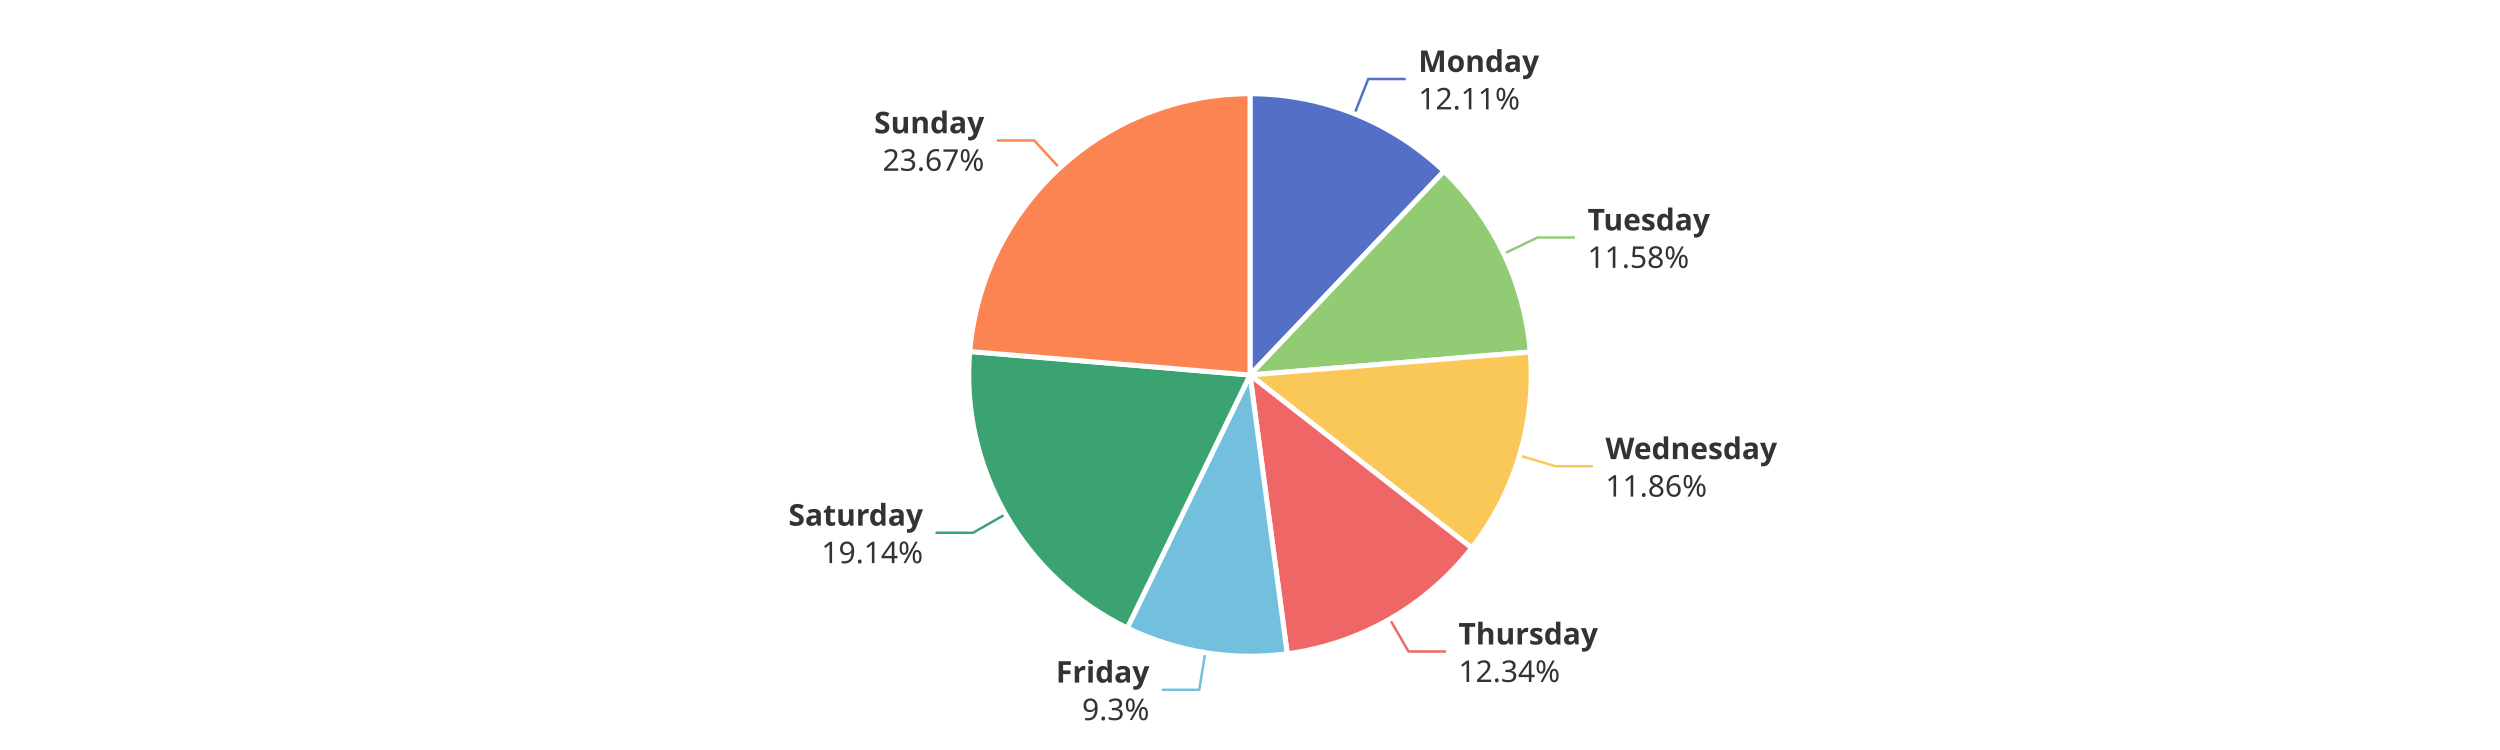
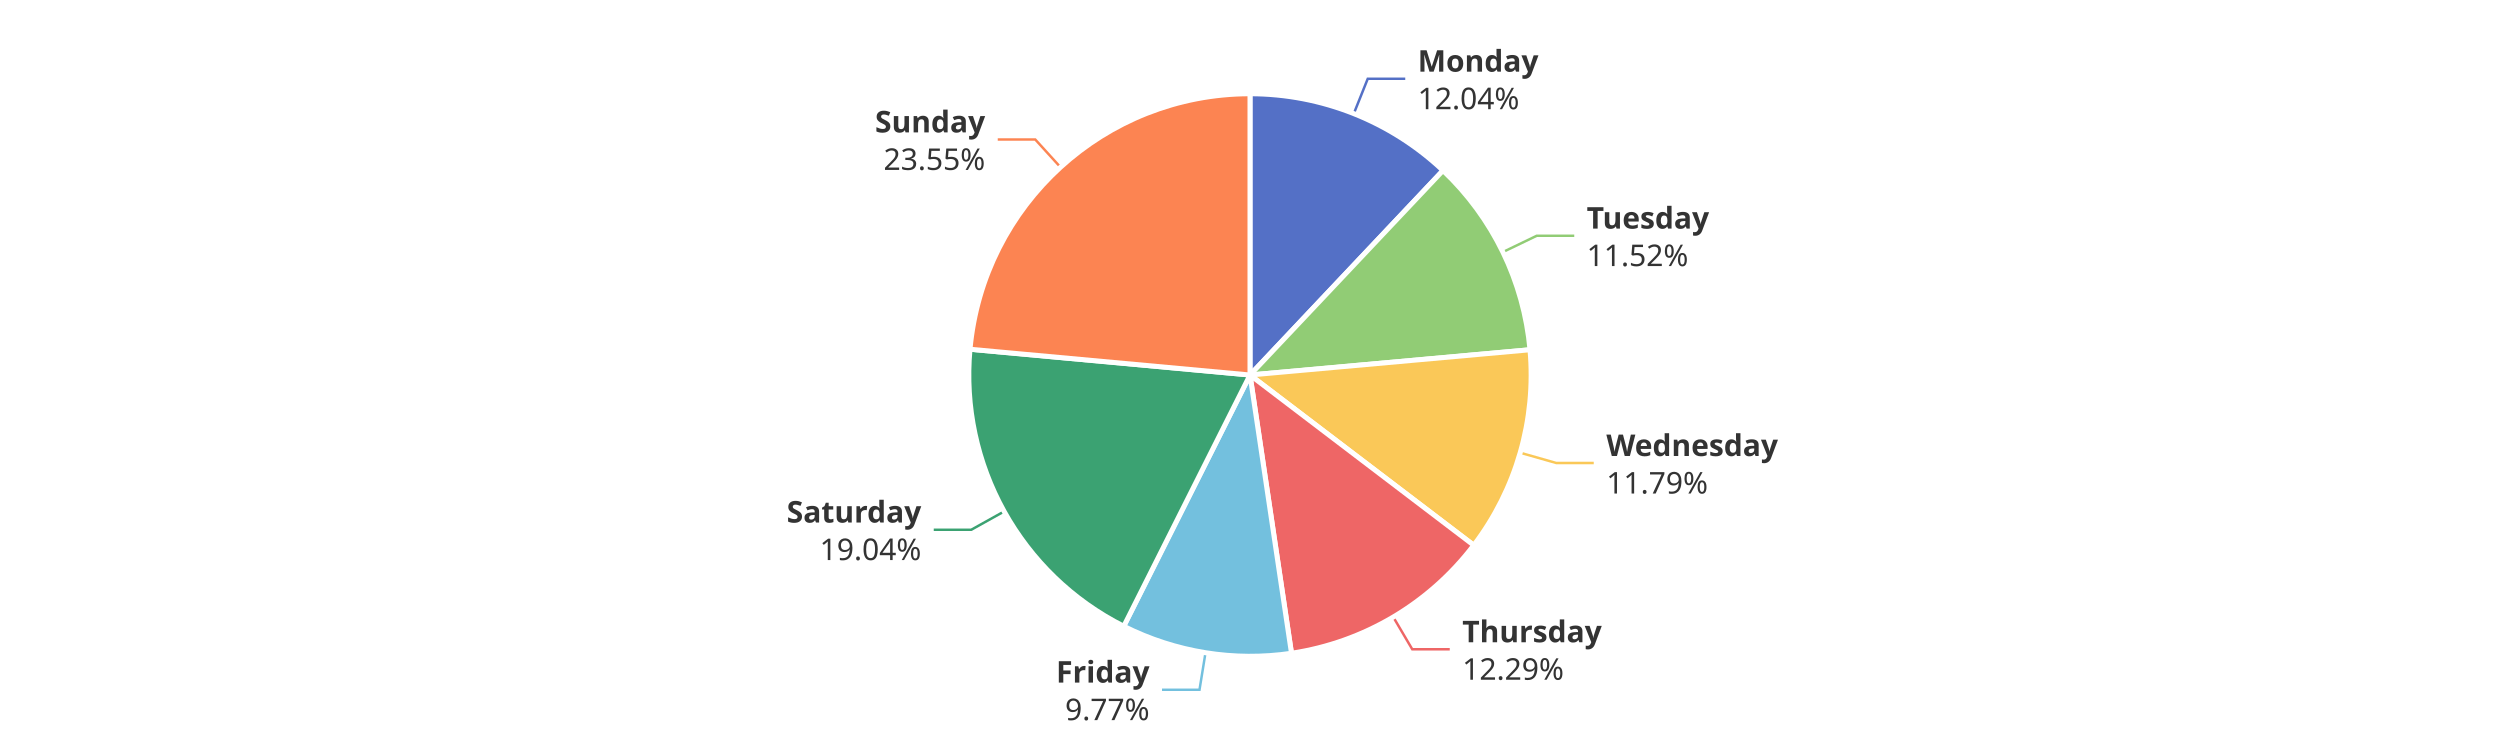
<svg xmlns="http://www.w3.org/2000/svg" width="1000" height="300" version="1.1" baseProfile="full" viewBox="0 0 1000 300">
  <rect width="1000" height="300" x="0" y="0" id="0" fill="#ffffff" />
-   <polyline points="541.8 45.5 547.3 31.6 562.3 31.6" fill="none" stroke="#5470c6" />
-   <polyline points="601.5 101.5 615 95 630 95" fill="none" stroke="#91cc75" />
-   <polyline points="607.8 182.2 622.2 186.5 637.2 186.5" fill="none" stroke="#fac858" />
-   <polyline points="555.9 247.6 563.4 260.6 578.4 260.6" fill="none" stroke="#ee6666" />
-   <polyline points="482.1 261.1 479.7 275.9 464.7 275.9" fill="none" stroke="#73c0de" />
-   <polyline points="402.2 205.7 389.2 213.1 374.2 213.1" fill="none" stroke="#3ba272" />
-   <polyline points="423.8 67.2 413.7 56.2 398.7 56.2" fill="none" stroke="#fc8452" />
-   <path d="M500 37.5A112.5 112.5 0 0 1 577.6 68.5L500 150Z" fill="#5470c6" stroke="#fff" stroke-width="2" stroke-linejoin="round" />
-   <path d="M577.6 68.5A112.5 112.5 0 0 1 612.1 140.8L500 150Z" fill="#91cc75" stroke="#fff" stroke-width="2" stroke-linejoin="round" />
-   <path d="M612.1 140.8A112.5 112.5 0 0 1 588.7 219.2L500 150Z" fill="#fac858" stroke="#fff" stroke-width="2" stroke-linejoin="round" />
-   <path d="M588.7 219.2A112.5 112.5 0 0 1 514.9 261.5L500 150Z" fill="#ee6666" stroke="#fff" stroke-width="2" stroke-linejoin="round" />
-   <path d="M514.9 261.5A112.5 112.5 0 0 1 450.9 251.2L500 150Z" fill="#73c0de" stroke="#fff" stroke-width="2" stroke-linejoin="round" />
-   <path d="M450.9 251.2A112.5 112.5 0 0 1 387.9 140.6L500 150Z" fill="#3ba272" stroke="#fff" stroke-width="2" stroke-linejoin="round" />
-   <path d="M387.9 140.6A112.5 112.5 0 0 1 500 37.5L500 150Z" fill="#fc8452" stroke="#fff" stroke-width="2" stroke-linejoin="round" />
-   <path d="M0 -15l42.8 0l0 30l-42.8 0Z" transform="translate(567.3453 31.6164)" fill="none" />
-   <text dominant-baseline="central" text-anchor="start" style="font-size:12px;font-family:sans-serif;font-weight:bold;" y="-7.5" transform="translate(567.3453 31.6164)" fill="#333" stroke="rgb(255,255,255)" stroke-width="2" paint-order="stroke" stroke-miterlimit="2">Monday</text>
-   <text dominant-baseline="central" text-anchor="start" style="font-size:12px;font-family:sans-serif;" y="7.5" transform="translate(567.3453 31.6164)" fill="#333" stroke="rgb(255,255,255)" stroke-width="2" paint-order="stroke" stroke-miterlimit="2">12.11%</text>
-   <path d="M0 -15l46.2 0l0 30l-46.2 0Z" transform="translate(635.0221 94.9894)" fill="none" />
-   <text dominant-baseline="central" text-anchor="start" style="font-size:12px;font-family:sans-serif;font-weight:bold;" y="-7.5" transform="translate(635.0221 94.9894)" fill="#333" stroke="rgb(255,255,255)" stroke-width="2" paint-order="stroke" stroke-miterlimit="2">Tuesday</text>
-   <text dominant-baseline="central" text-anchor="start" style="font-size:12px;font-family:sans-serif;" y="7.5" transform="translate(635.0221 94.9894)" fill="#333" stroke="rgb(255,255,255)" stroke-width="2" paint-order="stroke" stroke-miterlimit="2">11.58%</text>
-   <path d="M0 -15l63.6 0l0 30l-63.6 0Z" transform="translate(642.1658 186.4935)" fill="none" />
-   <text dominant-baseline="central" text-anchor="start" style="font-size:12px;font-family:sans-serif;font-weight:bold;" y="-7.5" transform="translate(642.1658 186.4935)" fill="#333" stroke="rgb(255,255,255)" stroke-width="2" paint-order="stroke" stroke-miterlimit="2">Wednesday</text>
-   <text dominant-baseline="central" text-anchor="start" style="font-size:12px;font-family:sans-serif;" y="7.5" transform="translate(642.1658 186.4935)" fill="#333" stroke="rgb(255,255,255)" stroke-width="2" paint-order="stroke" stroke-miterlimit="2">11.86%</text>
-   <path d="M0 -15l50.2 0l0 30l-50.2 0Z" transform="translate(583.3796 260.6312)" fill="none" />
-   <text dominant-baseline="central" text-anchor="start" style="font-size:12px;font-family:sans-serif;font-weight:bold;" y="-7.5" transform="translate(583.3796 260.6312)" fill="#333" stroke="rgb(255,255,255)" stroke-width="2" paint-order="stroke" stroke-miterlimit="2">Thursday</text>
-   <text dominant-baseline="central" text-anchor="start" style="font-size:12px;font-family:sans-serif;" y="7.5" transform="translate(583.3796 260.6312)" fill="#333" stroke="rgb(255,255,255)" stroke-width="2" paint-order="stroke" stroke-miterlimit="2">12.34%</text>
-   <path d="M-33.4 -15l33.4 0l0 30l-33.4 0Z" transform="translate(459.7382 275.8797)" fill="none" />
-   <text dominant-baseline="central" text-anchor="end" style="font-size:12px;font-family:sans-serif;font-weight:bold;" y="-7.5" transform="translate(459.7382 275.8797)" fill="#333" stroke="rgb(255,255,255)" stroke-width="2" paint-order="stroke" stroke-miterlimit="2">Friday</text>
-   <text dominant-baseline="central" text-anchor="end" style="font-size:12px;font-family:sans-serif;" y="7.5" transform="translate(459.7382 275.8797)" fill="#333" stroke="rgb(255,255,255)" stroke-width="2" paint-order="stroke" stroke-miterlimit="2">9.3%</text>
-   <path d="M-48.2 -15l48.2 0l0 30l-48.2 0Z" transform="translate(369.2098 213.1014)" fill="none" />
-   <text dominant-baseline="central" text-anchor="end" style="font-size:12px;font-family:sans-serif;font-weight:bold;" y="-7.5" transform="translate(369.2098 213.1014)" fill="#333" stroke="rgb(255,255,255)" stroke-width="2" paint-order="stroke" stroke-miterlimit="2">Saturday</text>
-   <text dominant-baseline="central" text-anchor="end" style="font-size:12px;font-family:sans-serif;" y="7.5" transform="translate(369.2098 213.1014)" fill="#333" stroke="rgb(255,255,255)" stroke-width="2" paint-order="stroke" stroke-miterlimit="2">19.14%</text>
-   <path d="M-40.9 -15l40.9 0l0 30l-40.9 0Z" transform="translate(393.6885 56.1567)" fill="none" />
-   <text dominant-baseline="central" text-anchor="end" style="font-size:12px;font-family:sans-serif;font-weight:bold;" y="-7.5" transform="translate(393.6885 56.1567)" fill="#333" stroke="rgb(255,255,255)" stroke-width="2" paint-order="stroke" stroke-miterlimit="2">Sunday</text>
-   <text dominant-baseline="central" text-anchor="end" style="font-size:12px;font-family:sans-serif;" y="7.5" transform="translate(393.6885 56.1567)" fill="#333" stroke="rgb(255,255,255)" stroke-width="2" paint-order="stroke" stroke-miterlimit="2">23.67%</text>
+   <polyline points="541.5 45.5 547.1 31.5 562.1 31.5" fill="none" stroke="#5470c6" />
+   <polyline points="601.2 100.8 614.7 94.3 629.7 94.3" fill="none" stroke="#91cc75" />
+   <polyline points="608.1 181.1 622.5 185.2 637.5 185.2" fill="none" stroke="#fac858" />
+   <polyline points="557.3 246.8 564.9 259.7 579.9 259.7" fill="none" stroke="#ee6666" />
+   <polyline points="482.2 261.1 479.8 275.9 464.8 275.9" fill="none" stroke="#73c0de" />
+   <polyline points="401.6 204.6 388.5 211.9 373.5 211.9" fill="none" stroke="#3ba272" />
+   <polyline points="424.2 66.9 414.1 55.8 399.1 55.8" fill="none" stroke="#fc8452" />
+   <path d="M500 37.5A112.5 112.5 0 0 1 577.2 68.2L500 150Z" fill="#5470c6" stroke="#fff" stroke-width="2" stroke-linejoin="round" />
+   <path d="M577.2 68.2A112.5 112.5 0 0 1 612 139.9L500 150Z" fill="#91cc75" stroke="#fff" stroke-width="2" stroke-linejoin="round" />
+   <path d="M612 139.9A112.5 112.5 0 0 1 589.5 218.1L500 150Z" fill="#fac858" stroke="#fff" stroke-width="2" stroke-linejoin="round" />
+   <path d="M589.5 218.1A112.5 112.5 0 0 1 516.6 261.3L500 150Z" fill="#ee6666" stroke="#fff" stroke-width="2" stroke-linejoin="round" />
+   <path d="M516.6 261.3A112.5 112.5 0 0 1 449.5 250.5L500 150Z" fill="#73c0de" stroke="#fff" stroke-width="2" stroke-linejoin="round" />
+   <path d="M449.5 250.5A112.5 112.5 0 0 1 388 139.7L500 150Z" fill="#3ba272" stroke="#fff" stroke-width="2" stroke-linejoin="round" />
+   <path d="M388 139.7A112.5 112.5 0 0 1 500 37.5L500 150Z" fill="#fc8452" stroke="#fff" stroke-width="2" stroke-linejoin="round" />
+   <path d="M0 -15l42.8 0l0 30l-42.8 0Z" transform="translate(567.0893 31.5144)" fill="none" />
+   <text dominant-baseline="central" text-anchor="start" style="font-size:12px;font-family:sans-serif;font-weight:bold;" y="-7.5" transform="translate(567.0893 31.5144)" fill="#333" stroke="rgb(255,255,255)" stroke-width="2" paint-order="stroke" stroke-miterlimit="2">Monday</text>
+   <text dominant-baseline="central" text-anchor="start" style="font-size:12px;font-family:sans-serif;" y="7.5" transform="translate(567.0893 31.5144)" fill="#333" stroke="rgb(255,255,255)" stroke-width="2" paint-order="stroke" stroke-miterlimit="2">12.04%</text>
+   <path d="M0 -15l46.2 0l0 30l-46.2 0Z" transform="translate(634.6804 94.2806)" fill="none" />
+   <text dominant-baseline="central" text-anchor="start" style="font-size:12px;font-family:sans-serif;font-weight:bold;" y="-7.5" transform="translate(634.6804 94.2806)" fill="#333" stroke="rgb(255,255,255)" stroke-width="2" paint-order="stroke" stroke-miterlimit="2">Tuesday</text>
+   <text dominant-baseline="central" text-anchor="start" style="font-size:12px;font-family:sans-serif;" y="7.5" transform="translate(634.6804 94.2806)" fill="#333" stroke="rgb(255,255,255)" stroke-width="2" paint-order="stroke" stroke-miterlimit="2">11.52%</text>
+   <path d="M0 -15l63.6 0l0 30l-63.6 0Z" transform="translate(642.531 185.2477)" fill="none" />
+   <text dominant-baseline="central" text-anchor="start" style="font-size:12px;font-family:sans-serif;font-weight:bold;" y="-7.5" transform="translate(642.531 185.2477)" fill="#333" stroke="rgb(255,255,255)" stroke-width="2" paint-order="stroke" stroke-miterlimit="2">Wednesday</text>
+   <text dominant-baseline="central" text-anchor="start" style="font-size:12px;font-family:sans-serif;" y="7.5" transform="translate(642.531 185.2477)" fill="#333" stroke="rgb(255,255,255)" stroke-width="2" paint-order="stroke" stroke-miterlimit="2">11.79%</text>
+   <path d="M0 -15l50.2 0l0 30l-50.2 0Z" transform="translate(584.9086 259.7411)" fill="none" />
+   <text dominant-baseline="central" text-anchor="start" style="font-size:12px;font-family:sans-serif;font-weight:bold;" y="-7.5" transform="translate(584.9086 259.7411)" fill="#333" stroke="rgb(255,255,255)" stroke-width="2" paint-order="stroke" stroke-miterlimit="2">Thursday</text>
+   <text dominant-baseline="central" text-anchor="start" style="font-size:12px;font-family:sans-serif;" y="7.5" transform="translate(584.9086 259.7411)" fill="#333" stroke="rgb(255,255,255)" stroke-width="2" paint-order="stroke" stroke-miterlimit="2">12.29%</text>
+   <path d="M-34.2 -15l34.2 0l0 30l-34.2 0Z" transform="translate(459.8153 275.8921)" fill="none" />
+   <text dominant-baseline="central" text-anchor="end" style="font-size:12px;font-family:sans-serif;font-weight:bold;" y="-7.5" transform="translate(459.8153 275.8921)" fill="#333" stroke="rgb(255,255,255)" stroke-width="2" paint-order="stroke" stroke-miterlimit="2">Friday</text>
+   <text dominant-baseline="central" text-anchor="end" style="font-size:12px;font-family:sans-serif;" y="7.5" transform="translate(459.8153 275.8921)" fill="#333" stroke="rgb(255,255,255)" stroke-width="2" paint-order="stroke" stroke-miterlimit="2">9.77%</text>
+   <path d="M-48.2 -15l48.2 0l0 30l-48.2 0Z" transform="translate(368.5161 211.8675)" fill="none" />
+   <text dominant-baseline="central" text-anchor="end" style="font-size:12px;font-family:sans-serif;font-weight:bold;" y="-7.5" transform="translate(368.5161 211.8675)" fill="#333" stroke="rgb(255,255,255)" stroke-width="2" paint-order="stroke" stroke-miterlimit="2">Saturday</text>
+   <text dominant-baseline="central" text-anchor="end" style="font-size:12px;font-family:sans-serif;" y="7.5" transform="translate(368.5161 211.8675)" fill="#333" stroke="rgb(255,255,255)" stroke-width="2" paint-order="stroke" stroke-miterlimit="2">19.04%</text>
+   <path d="M-40.9 -15l40.9 0l0 30l-40.9 0Z" transform="translate(394.0655 55.8113)" fill="none" />
+   <text dominant-baseline="central" text-anchor="end" style="font-size:12px;font-family:sans-serif;font-weight:bold;" y="-7.5" transform="translate(394.0655 55.8113)" fill="#333" stroke="rgb(255,255,255)" stroke-width="2" paint-order="stroke" stroke-miterlimit="2">Sunday</text>
+   <text dominant-baseline="central" text-anchor="end" style="font-size:12px;font-family:sans-serif;" y="7.5" transform="translate(394.0655 55.8113)" fill="#333" stroke="rgb(255,255,255)" stroke-width="2" paint-order="stroke" stroke-miterlimit="2">23.55%</text>
</svg>
